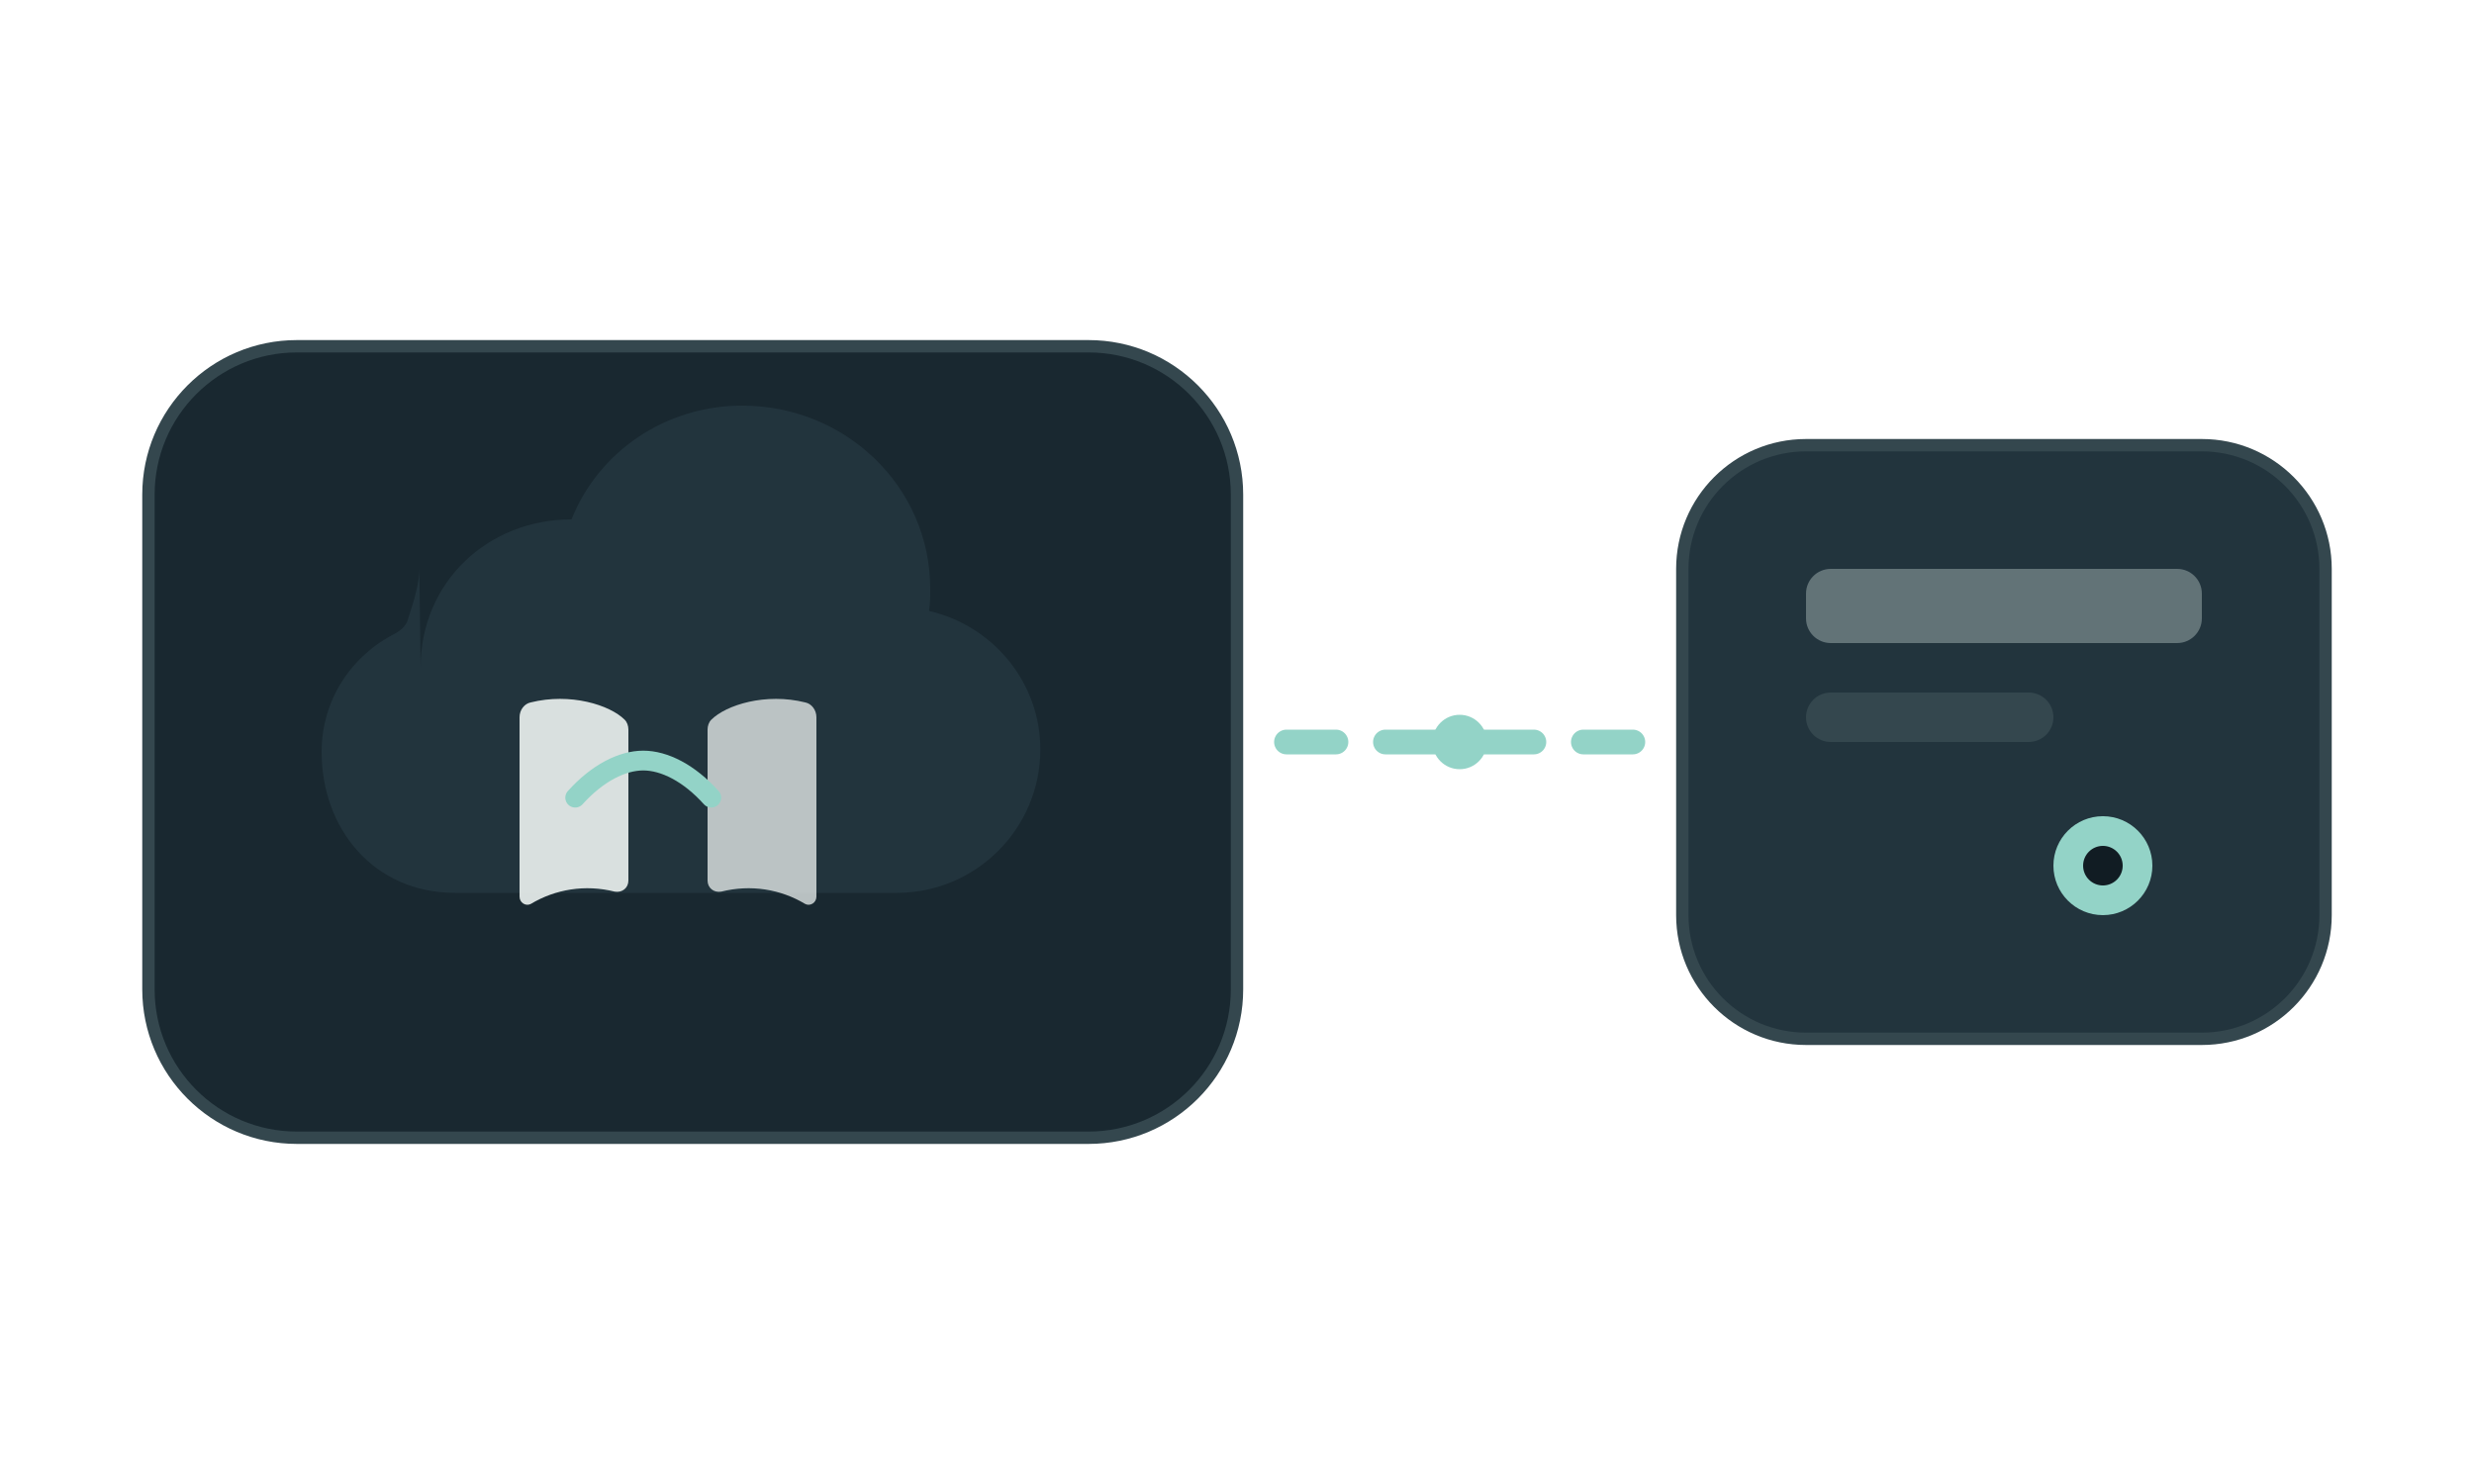
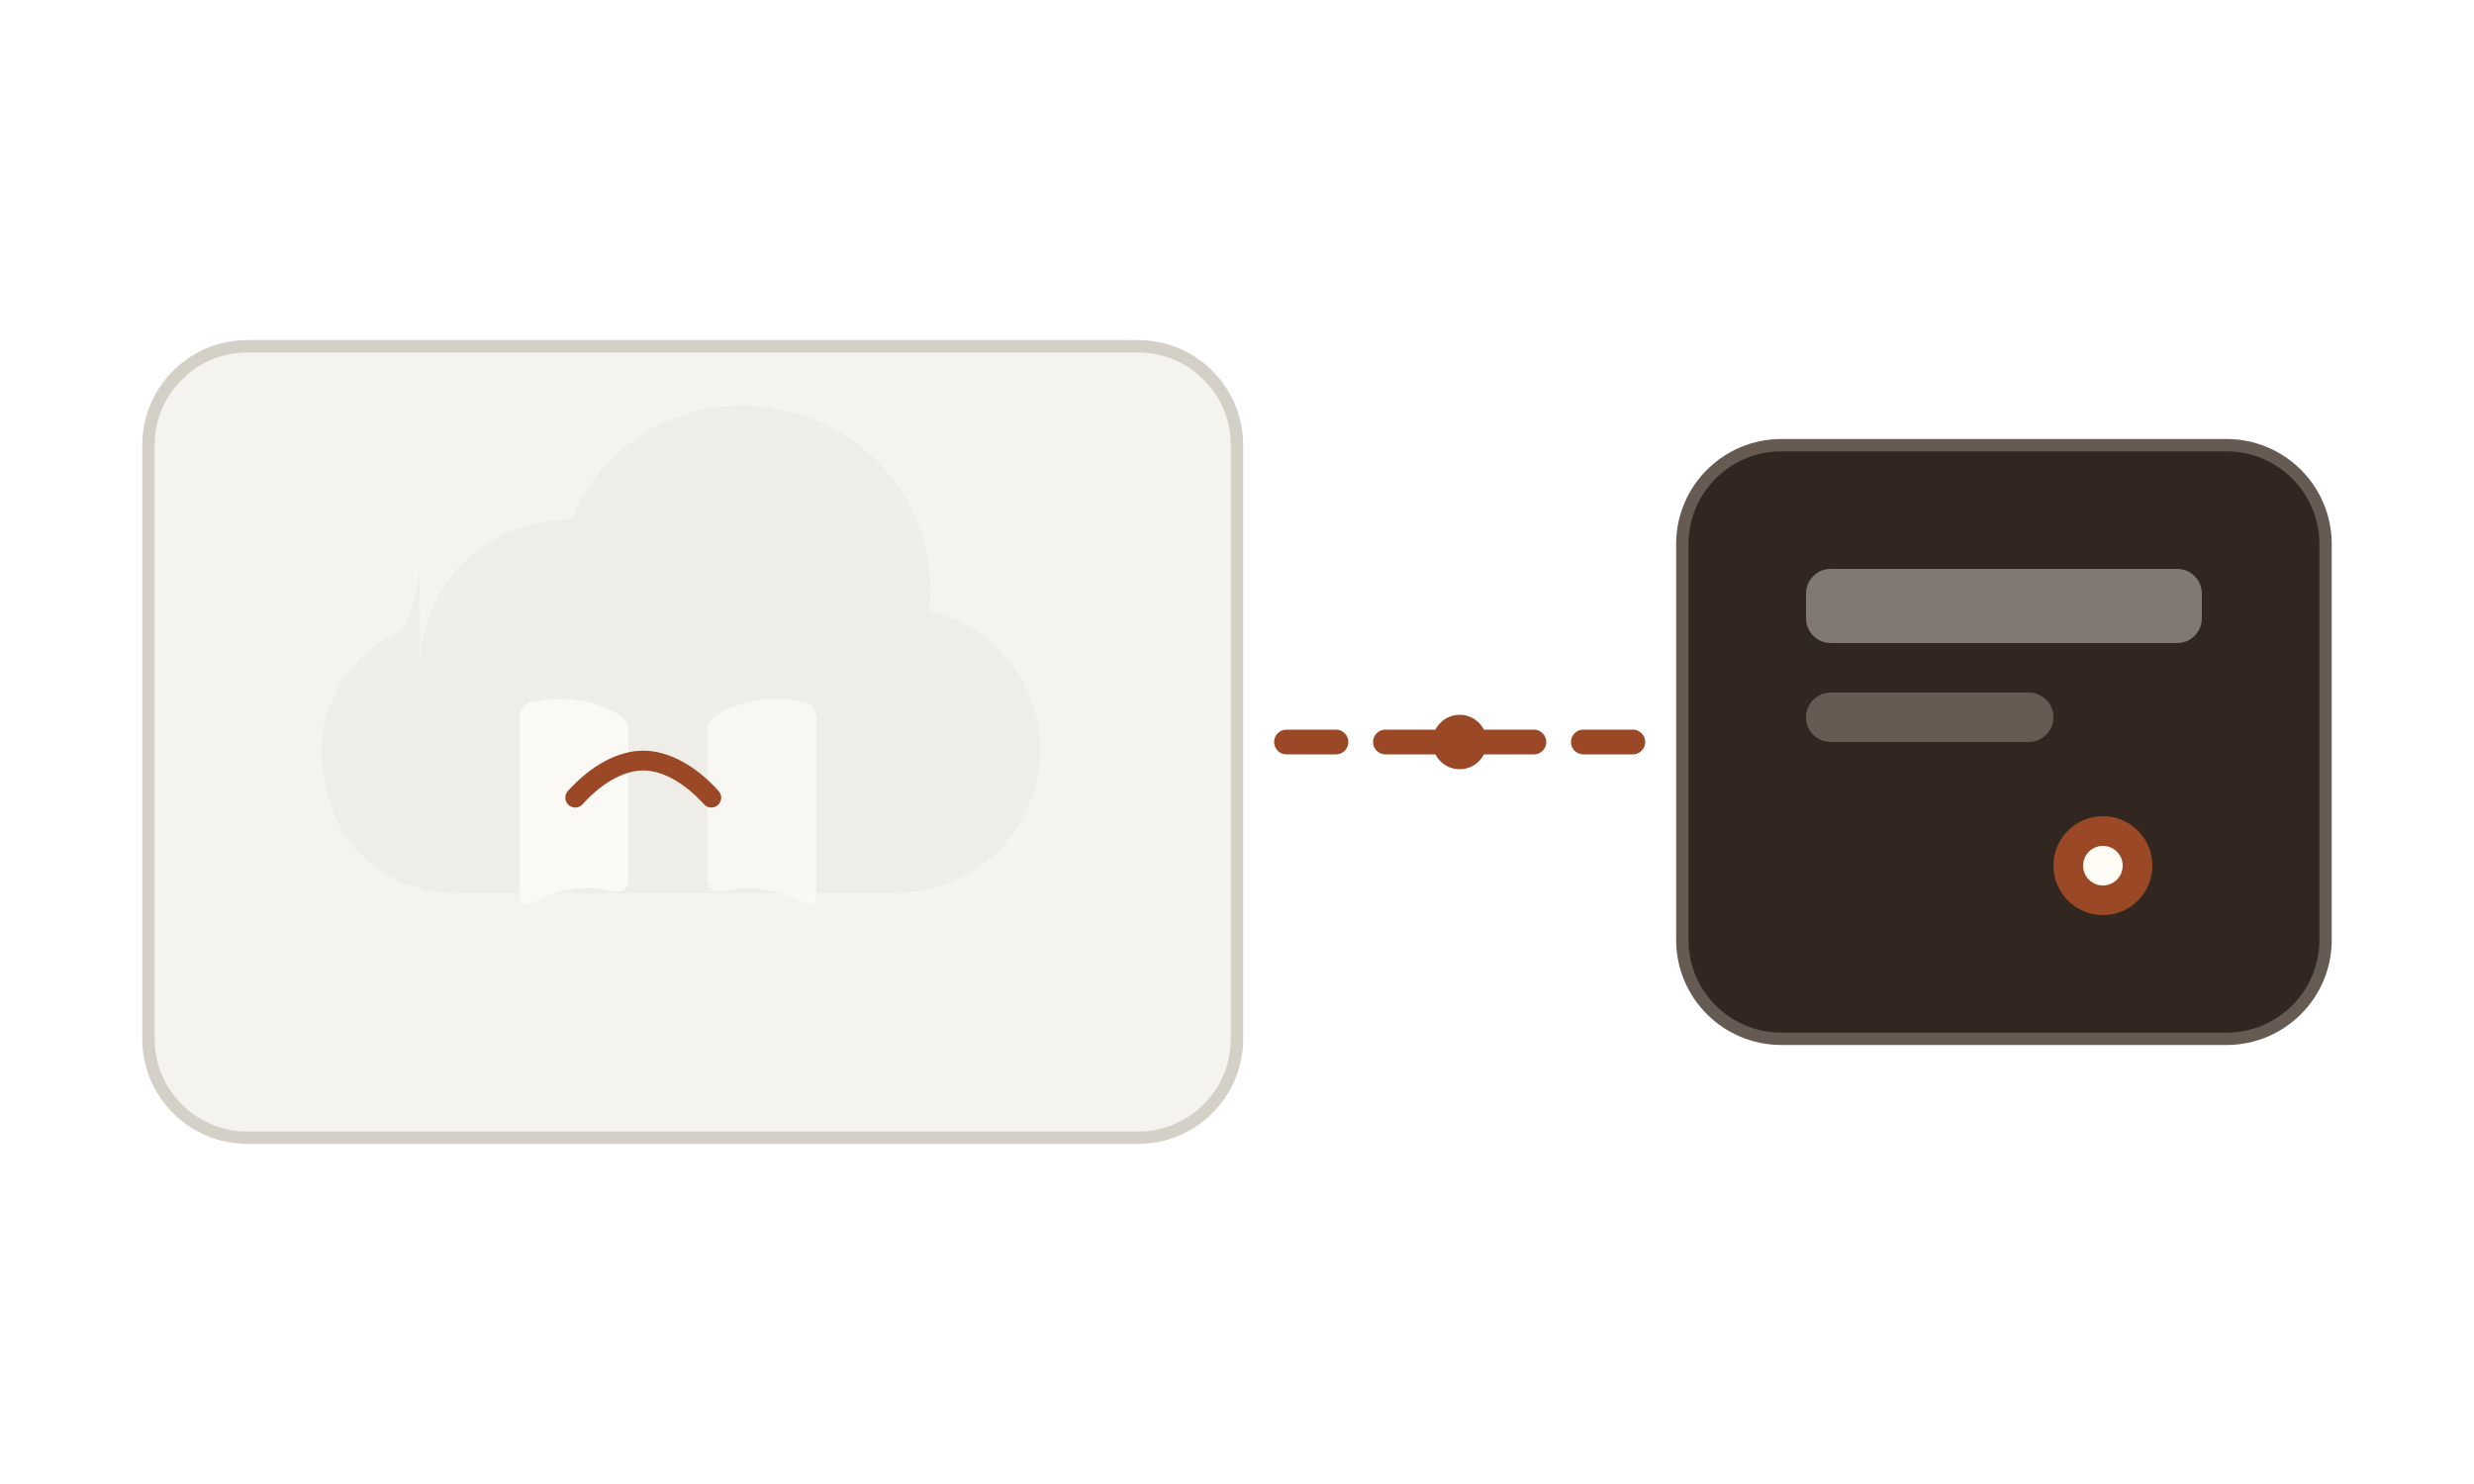
<svg xmlns="http://www.w3.org/2000/svg" viewBox="0 0 200 120" fill="none" role="img">
-   <rect x="12" y="28" width="88" height="64" rx="12" fill="#192830" stroke="#34474E" stroke-width="1" />
-   <path fill="#22343D" d="M34 54c0-7 5.5-12 12.2-12 2.2-5.5 7.6-9.2 13.8-9.2 8.4 0 15.2 6.6 15.2 14.8 0 .6 0 1.2-.1 1.8 5.2 1.2 9 5.8 9 11.2 0 6.4-5.2 11.6-11.6 11.6H36.8C30.2 72.2 26 67 26 60.8c0-4.2 2.4-7.8 6-9.6.5-.3.9-.7 1-1.2.5-1.5.9-2.9.9-4Z" />
-   <path fill="#EDF3F1" fill-opacity=".9" d="M42 58c0-.6.4-1.1.9-1.2 3.2-.8 6.4.2 7.6 1.4.2.2.3.5.3.8v12.2c0 .6-.5 1-1.1.9-2.4-.6-4.8-.2-6.8 1-.4.2-.9-.1-.9-.6V58Z" />
-   <path fill="#EDF3F1" fill-opacity=".75" d="M66 58c0-.6-.4-1.1-.9-1.2-3.2-.8-6.4.2-7.6 1.4-.2.2-.3.5-.3.8v12.2c0 .6.5 1 1.1.9 2.4-.6 4.8-.2 6.8 1 .4.2.9-.1.9-.6V58Z" />
-   <path fill="none" stroke="#93D3C7" stroke-width="1.6" stroke-linecap="round" d="M46.5 64.5c1.8-2 3.8-3 5.5-3s3.7 1 5.5 3" />
-   <path fill="none" stroke="#93D3C7" stroke-width="2" stroke-linecap="round" stroke-dasharray="4 4" d="M104 60h28" />
-   <circle cx="118" cy="60" r="2.2" fill="#93D3C7" />
-   <rect x="136" y="36" width="52" height="48" rx="10" fill="#22343D" stroke="#34474E" stroke-width="1" />
-   <rect x="146" y="46" width="32" height="6" rx="2" fill="#B0C0C0" fill-opacity=".45" />
-   <rect x="146" y="56" width="20" height="4" rx="2" fill="#34474E" />
-   <circle cx="170" cy="70" r="4" fill="#93D3C7" />
-   <circle cx="170" cy="70" r="1.6" fill="#111C23" />
+   <rect x="12" y="28" width="88" height="64" rx="8" fill="#F5F3EF" stroke="#D4D0C8" stroke-width="1" />
+   <path fill="#EEEDE8" d="M34 54c0-7 5.5-12 12.2-12 2.2-5.5 7.6-9.2 13.8-9.2 8.4 0 15.2 6.6 15.2 14.8 0 .6 0 1.2-.1 1.8 5.2 1.2 9 5.8 9 11.2 0 6.4-5.2 11.6-11.6 11.6H36.8C30.2 72.2 26 67 26 60.8c0-4.2 2.4-7.8 6-9.6.5-.3.9-.7 1-1.2.5-1.5.9-2.9.9-4Z" />
+   <path fill="#FBFAF7" fill-opacity=".95" d="M42 58c0-.6.4-1.1.9-1.2 3.2-.8 6.4.2 7.6 1.4.2.2.3.5.3.8v12.2c0 .6-.5 1-1.1.9-2.4-.6-4.8-.2-6.8 1-.4.2-.9-.1-.9-.6V58Z" />
+   <path fill="#FBFAF7" fill-opacity=".8" d="M66 58c0-.6-.4-1.1-.9-1.2-3.2-.8-6.4.2-7.6 1.4-.2.2-.3.5-.3.8v12.2c0 .6.5 1 1.1.9 2.4-.6 4.8-.2 6.8 1 .4.2.9-.1.9-.6V58Z" />
+   <path fill="none" stroke="#9A4825" stroke-width="1.6" stroke-linecap="round" d="M46.5 64.5c1.8-2 3.8-3 5.5-3s3.7 1 5.5 3" />
+   <path fill="none" stroke="#9A4825" stroke-width="2" stroke-linecap="round" stroke-dasharray="4 4" d="M104 60h28" />
+   <circle cx="118" cy="60" r="2.2" fill="#9A4825" />
+   <rect x="136" y="36" width="52" height="48" rx="8" fill="#312620" stroke="#665B53" stroke-width="1" />
+   <rect x="146" y="46" width="32" height="6" rx="2" fill="#E0DED7" fill-opacity=".45" />
+   <rect x="146" y="56" width="20" height="4" rx="2" fill="#665B53" />
+   <circle cx="170" cy="70" r="4" fill="#9A4825" />
+   <circle cx="170" cy="70" r="1.6" fill="#FEFCF4" />
</svg>
